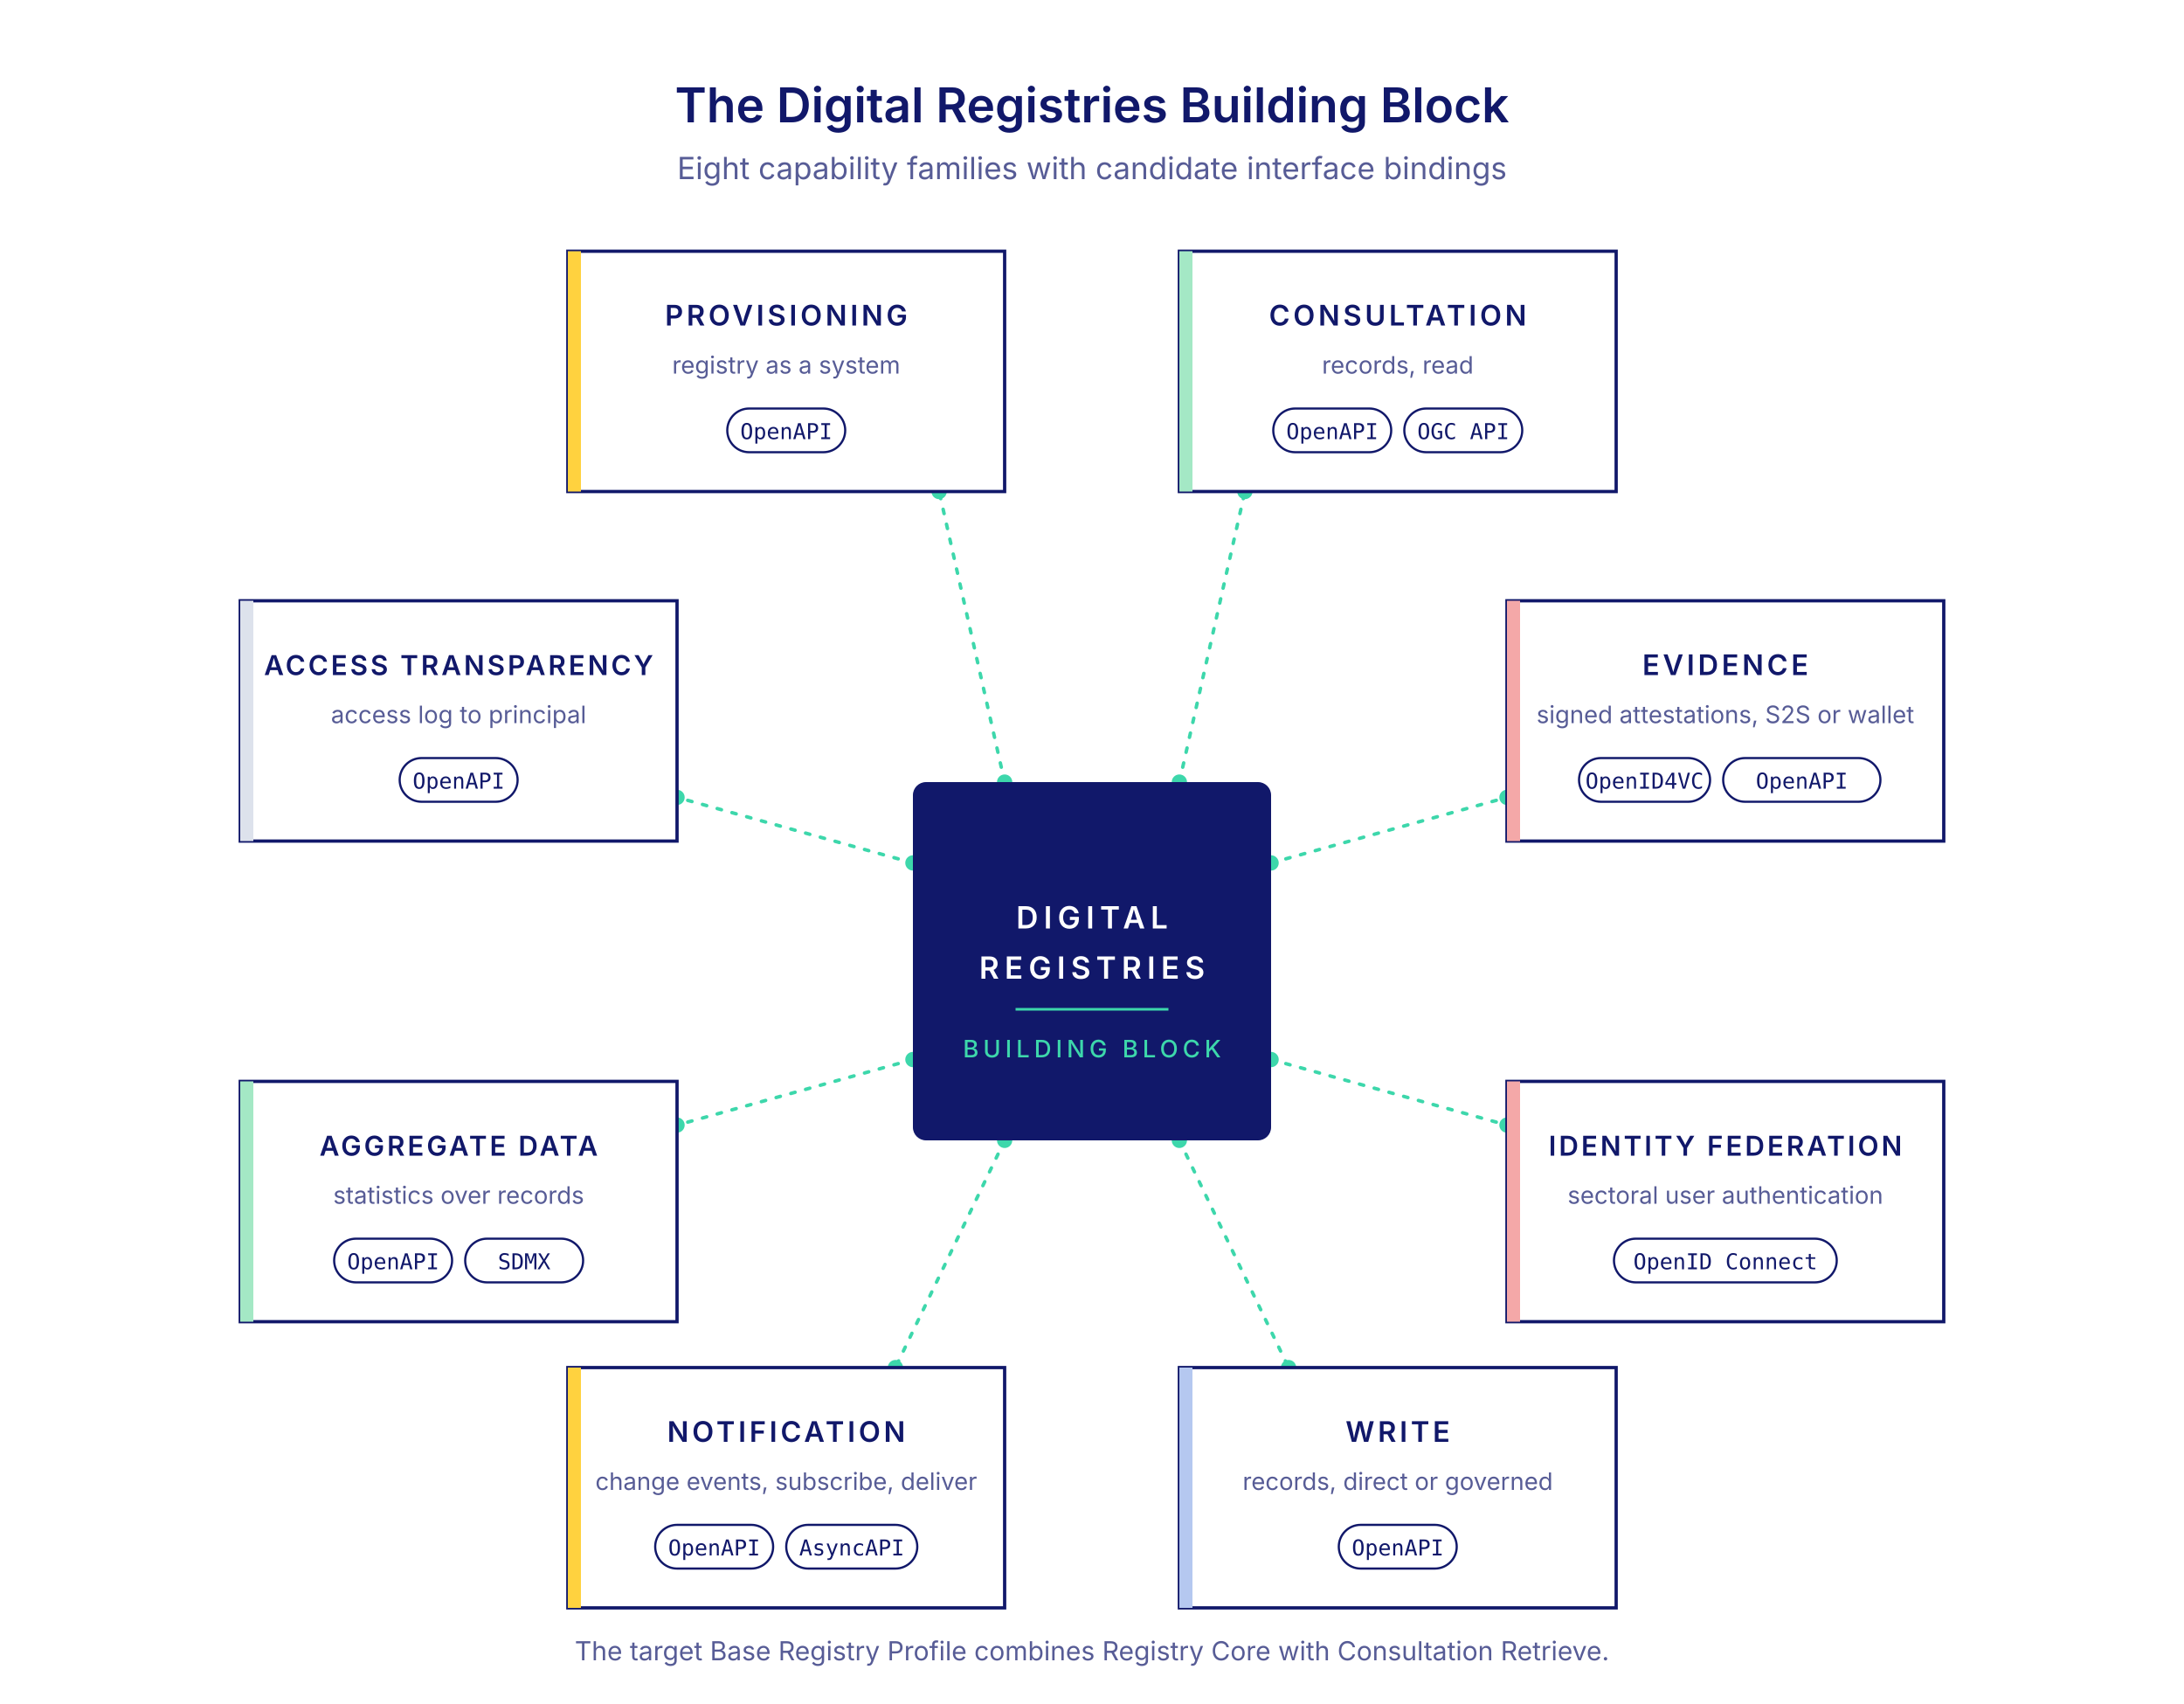
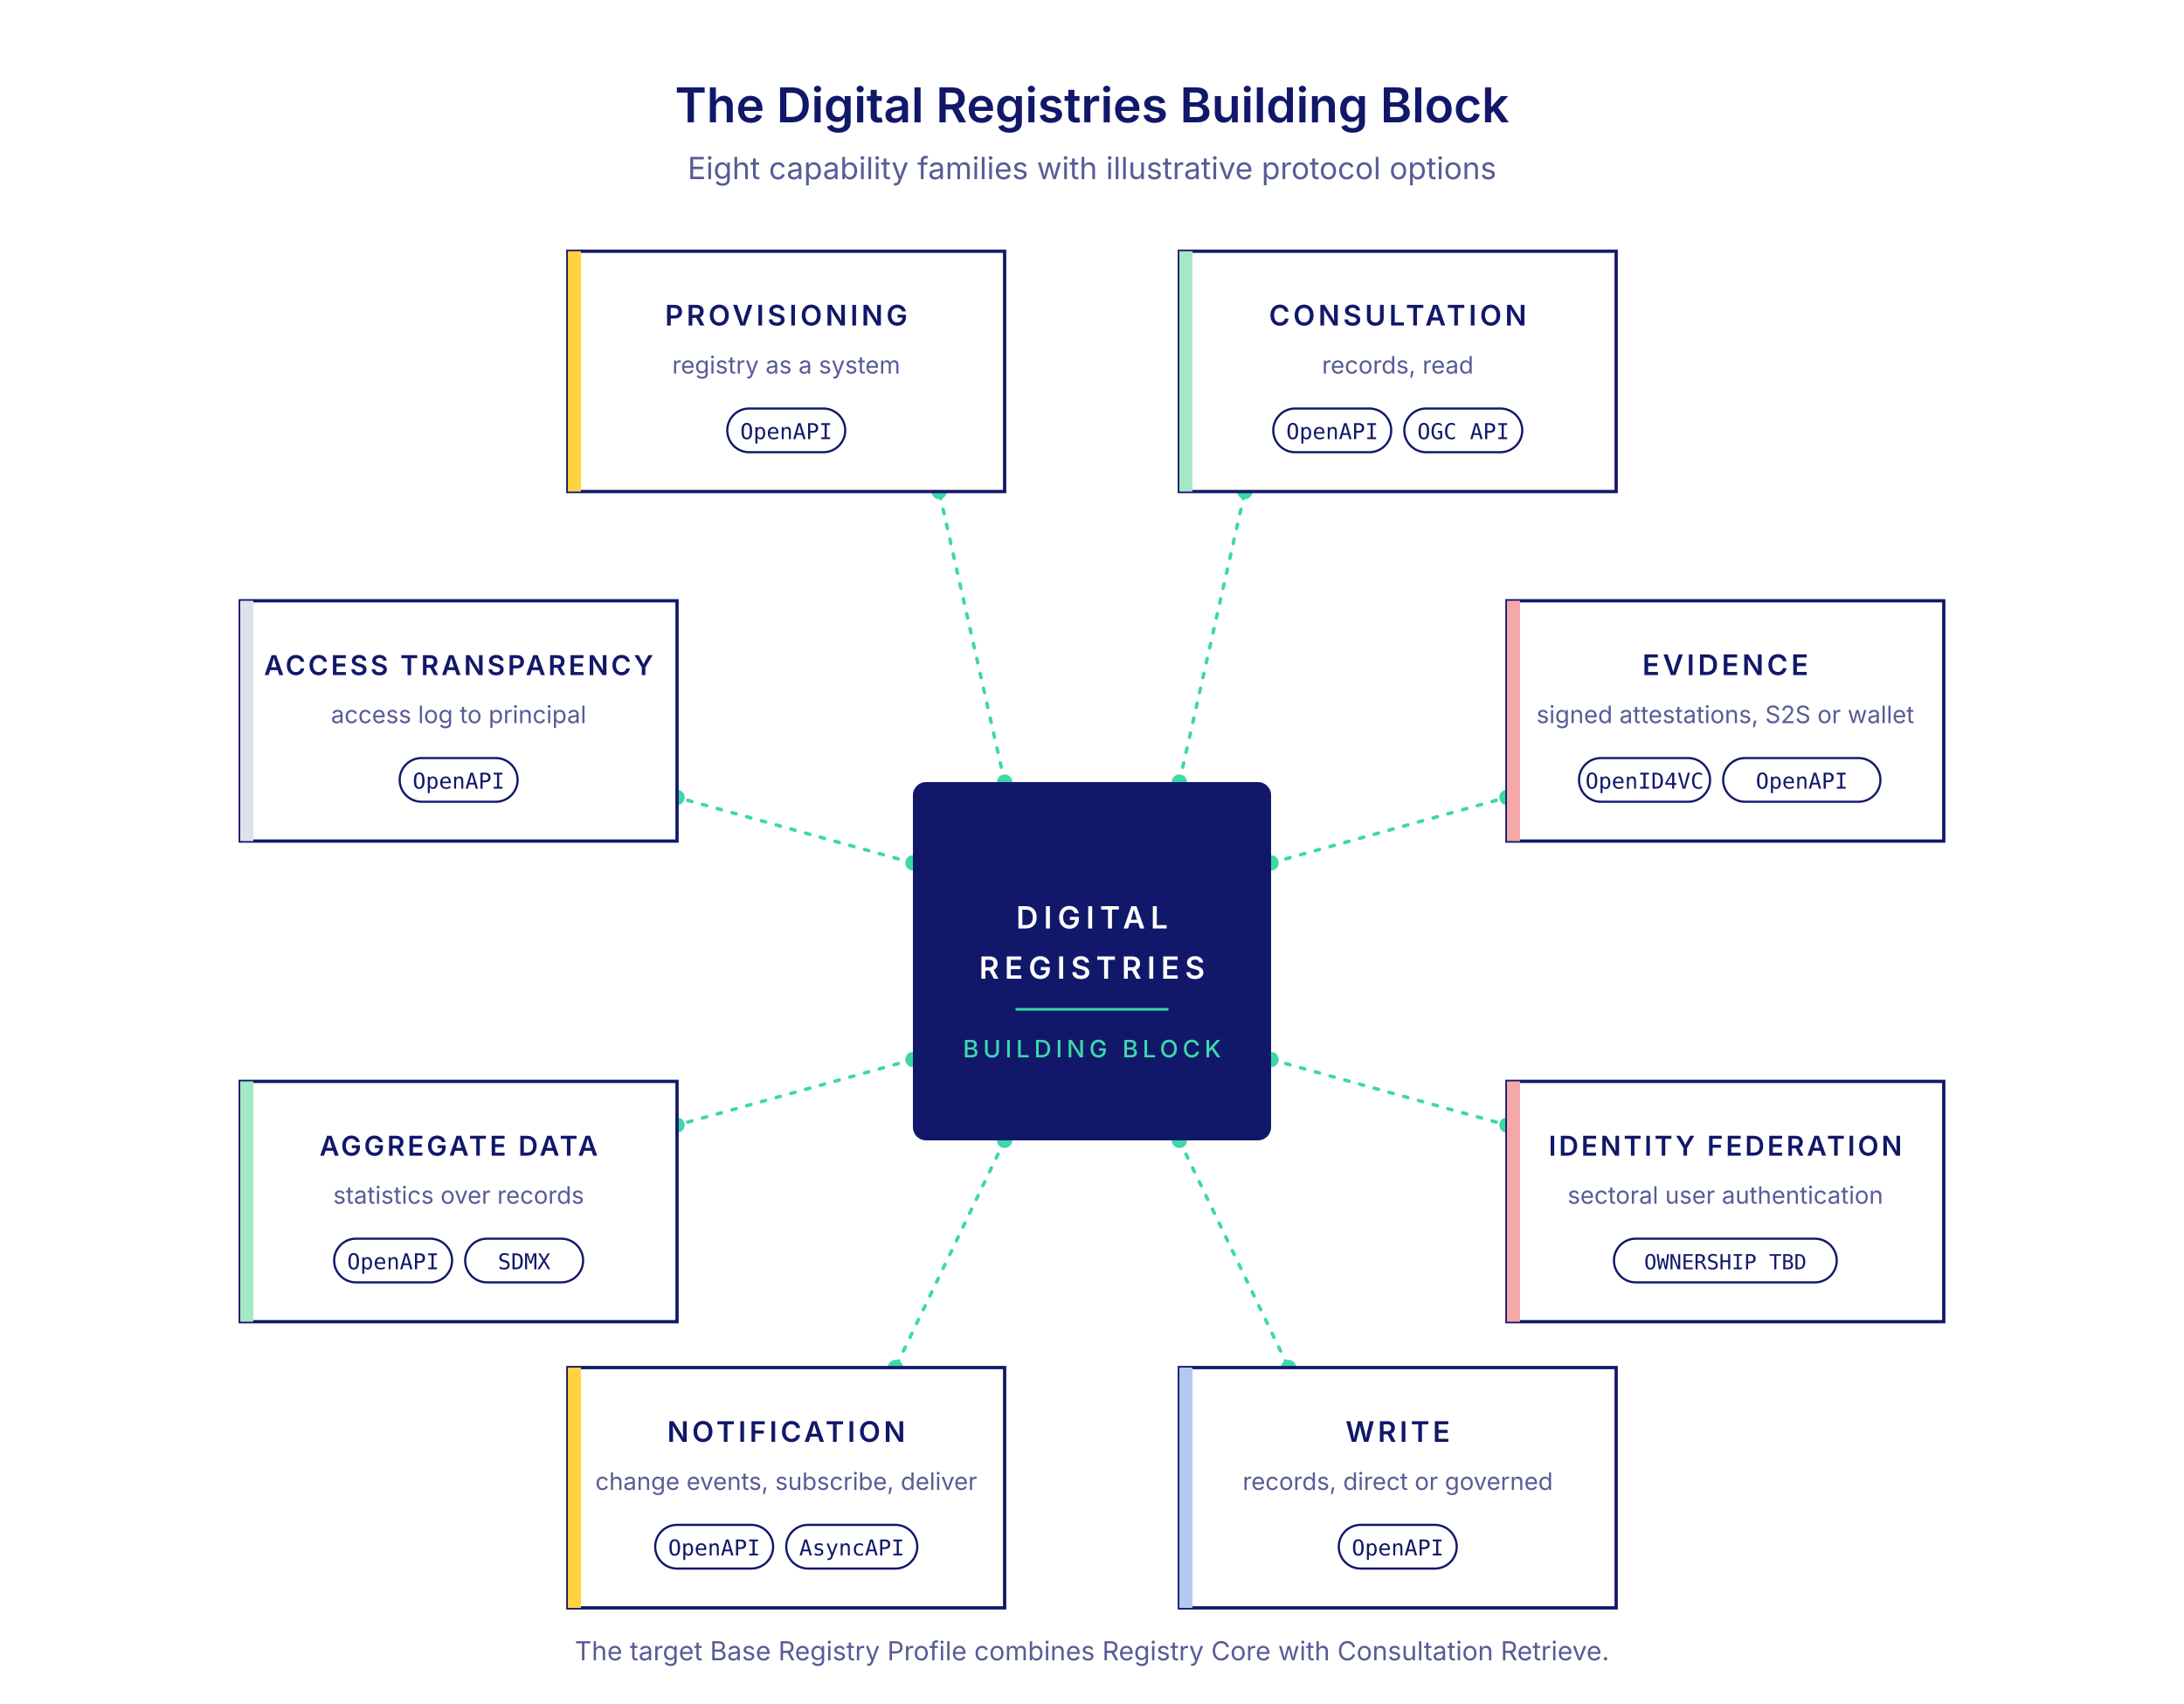
<svg xmlns="http://www.w3.org/2000/svg" viewBox="0 0 1000 780" font-family="'IBM Plex Sans', 'Inter', system-ui, -apple-system, 'Segoe UI', sans-serif">
  <rect width="1000" height="780" fill="#FFFFFF" />
  <text x="500" y="56" text-anchor="middle" fill="#11186A" font-size="22" font-weight="600">
    The Digital Registries Building Block
  </text>
  <text x="500" y="82" text-anchor="middle" fill="#11186A" fill-opacity="0.7" font-size="14" font-weight="400">
-     Eight capability families with candidate interface bindings
+     Eight capability families with illustrative protocol options
  </text>
  <g stroke="#3DD7AB" stroke-width="1.6" fill="none" stroke-dasharray="2 5" stroke-linecap="round">
    <line x1="460" y1="358" x2="430" y2="225" />
    <line x1="540" y1="358" x2="570" y2="225" />
    <line x1="582" y1="395" x2="690" y2="365" />
    <line x1="540" y1="522" x2="590" y2="626" />
    <line x1="460" y1="522" x2="410" y2="626" />
    <line x1="418" y1="485" x2="310" y2="515" />
    <line x1="418" y1="395" x2="310" y2="365" />
    <line x1="582" y1="485" x2="690" y2="515" />
  </g>
  <g fill="#3DD7AB">
    <circle cx="460" cy="358" r="3.5" />
    <circle cx="540" cy="358" r="3.5" />
    <circle cx="582" cy="395" r="3.5" />
    <circle cx="540" cy="522" r="3.5" />
    <circle cx="460" cy="522" r="3.5" />
    <circle cx="418" cy="485" r="3.5" />
    <circle cx="418" cy="395" r="3.5" />
    <circle cx="582" cy="485" r="3.5" />
    <circle cx="430" cy="225" r="3.5" />
    <circle cx="570" cy="225" r="3.5" />
    <circle cx="690" cy="365" r="3.5" />
    <circle cx="590" cy="626" r="3.5" />
    <circle cx="410" cy="626" r="3.5" />
    <circle cx="310" cy="515" r="3.5" />
    <circle cx="310" cy="365" r="3.5" />
    <circle cx="690" cy="515" r="3.5" />
  </g>
  <rect x="418" y="358" width="164" height="164" rx="6" fill="#11186A" />
  <text x="500" y="425" text-anchor="middle" fill="#FFFFFF" font-size="14" font-weight="600" letter-spacing="2.5">DIGITAL</text>
  <text x="500" y="448" text-anchor="middle" fill="#FFFFFF" font-size="14" font-weight="600" letter-spacing="2.5">REGISTRIES</text>
  <line x1="465" y1="462" x2="535" y2="462" stroke="#3DD7AB" stroke-width="1.2" />
  <text x="500" y="484" text-anchor="middle" fill="#3DD7AB" font-size="11" font-weight="500" letter-spacing="2">BUILDING BLOCK</text>
  <g transform="translate(260, 115)">
    <rect width="200" height="110" fill="#FFFFFF" stroke="#11186A" stroke-width="1.5" />
    <rect x="0" y="0" width="6" height="110" rx="0" fill="#FFD23F" />
    <text x="100" y="34" text-anchor="middle" fill="#11186A" font-size="13" font-weight="600" letter-spacing="1.5">PROVISIONING</text>
    <text x="100" y="56" text-anchor="middle" fill="#11186A" fill-opacity="0.7" font-size="11">registry as a system</text>
    <g transform="translate(73, 72)">
      <rect width="54" height="20" rx="10" fill="#FFFFFF" stroke="#11186A" stroke-width="1" />
      <text x="27" y="14" text-anchor="middle" fill="#11186A" font-size="10" font-weight="500" font-family="'IBM Plex Mono', ui-monospace, 'SF Mono', Menlo, monospace">OpenAPI</text>
    </g>
  </g>
  <g transform="translate(540, 115)">
    <rect width="200" height="110" fill="#FFFFFF" stroke="#11186A" stroke-width="1.5" />
    <rect x="0" y="0" width="6" height="110" rx="0" fill="#A4E8C5" />
    <text x="100" y="34" text-anchor="middle" fill="#11186A" font-size="13" font-weight="600" letter-spacing="1.5">CONSULTATION</text>
    <text x="100" y="56" text-anchor="middle" fill="#11186A" fill-opacity="0.7" font-size="11">records, read</text>
    <g transform="translate(43, 72)">
      <rect width="54" height="20" rx="10" fill="#FFFFFF" stroke="#11186A" stroke-width="1" />
      <text x="27" y="14" text-anchor="middle" fill="#11186A" font-size="10" font-weight="500" font-family="'IBM Plex Mono', ui-monospace, 'SF Mono', Menlo, monospace">OpenAPI</text>
    </g>
    <g transform="translate(103, 72)">
      <rect width="54" height="20" rx="10" fill="#FFFFFF" stroke="#11186A" stroke-width="1" />
      <text x="27" y="14" text-anchor="middle" fill="#11186A" font-size="10" font-weight="500" font-family="'IBM Plex Mono', ui-monospace, 'SF Mono', Menlo, monospace">OGC API</text>
    </g>
  </g>
  <g transform="translate(690, 275)">
    <rect width="200" height="110" fill="#FFFFFF" stroke="#11186A" stroke-width="1.5" />
    <rect x="0" y="0" width="6" height="110" rx="0" fill="#F4A8A8" />
    <text x="100" y="34" text-anchor="middle" fill="#11186A" font-size="13" font-weight="600" letter-spacing="1.5">EVIDENCE</text>
    <text x="100" y="56" text-anchor="middle" fill="#11186A" fill-opacity="0.7" font-size="11">signed attestations, S2S or wallet</text>
    <g transform="translate(33, 72)">
      <rect width="60" height="20" rx="10" fill="#FFFFFF" stroke="#11186A" stroke-width="1" />
      <text x="30" y="14" text-anchor="middle" fill="#11186A" font-size="10" font-weight="500" font-family="'IBM Plex Mono', ui-monospace, 'SF Mono', Menlo, monospace">OpenID4VC</text>
    </g>
    <g transform="translate(99, 72)">
      <rect width="72" height="20" rx="10" fill="#FFFFFF" stroke="#11186A" stroke-width="1" />
      <text x="36" y="14" text-anchor="middle" fill="#11186A" font-size="10" font-weight="500" font-family="'IBM Plex Mono', ui-monospace, 'SF Mono', Menlo, monospace">OpenAPI</text>
    </g>
  </g>
  <g transform="translate(540, 626)">
    <rect width="200" height="110" fill="#FFFFFF" stroke="#11186A" stroke-width="1.5" />
    <rect x="0" y="0" width="6" height="110" rx="0" fill="#B5C8F0" />
    <text x="100" y="34" text-anchor="middle" fill="#11186A" font-size="13" font-weight="600" letter-spacing="1.5">WRITE</text>
    <text x="100" y="56" text-anchor="middle" fill="#11186A" fill-opacity="0.7" font-size="11">records, direct or governed</text>
    <g transform="translate(73, 72)">
      <rect width="54" height="20" rx="10" fill="#FFFFFF" stroke="#11186A" stroke-width="1" />
      <text x="27" y="14" text-anchor="middle" fill="#11186A" font-size="10" font-weight="500" font-family="'IBM Plex Mono', ui-monospace, 'SF Mono', Menlo, monospace">OpenAPI</text>
    </g>
  </g>
  <g transform="translate(260, 626)">
    <rect width="200" height="110" fill="#FFFFFF" stroke="#11186A" stroke-width="1.5" />
    <rect x="0" y="0" width="6" height="110" rx="0" fill="#FFD23F" />
    <text x="100" y="34" text-anchor="middle" fill="#11186A" font-size="13" font-weight="600" letter-spacing="1.5">NOTIFICATION</text>
    <text x="100" y="56" text-anchor="middle" fill="#11186A" fill-opacity="0.7" font-size="11">change events, subscribe, deliver</text>
    <g transform="translate(40, 72)">
      <rect width="54" height="20" rx="10" fill="#FFFFFF" stroke="#11186A" stroke-width="1" />
      <text x="27" y="14" text-anchor="middle" fill="#11186A" font-size="10" font-weight="500" font-family="'IBM Plex Mono', ui-monospace, 'SF Mono', Menlo, monospace">OpenAPI</text>
    </g>
    <g transform="translate(100, 72)">
      <rect width="60" height="20" rx="10" fill="#FFFFFF" stroke="#11186A" stroke-width="1" />
      <text x="30" y="14" text-anchor="middle" fill="#11186A" font-size="10" font-weight="500" font-family="'IBM Plex Mono', ui-monospace, 'SF Mono', Menlo, monospace">AsyncAPI</text>
    </g>
  </g>
  <g transform="translate(110, 495)">
    <rect width="200" height="110" fill="#FFFFFF" stroke="#11186A" stroke-width="1.5" />
    <rect x="0" y="0" width="6" height="110" rx="0" fill="#A4E8C5" />
    <text x="100" y="34" text-anchor="middle" fill="#11186A" font-size="12.5" font-weight="600" letter-spacing="1.2">AGGREGATE DATA</text>
    <text x="100" y="56" text-anchor="middle" fill="#11186A" fill-opacity="0.7" font-size="11">statistics over records</text>
    <g transform="translate(43, 72)">
      <rect width="54" height="20" rx="10" fill="#FFFFFF" stroke="#11186A" stroke-width="1" />
      <text x="27" y="14" text-anchor="middle" fill="#11186A" font-size="10" font-weight="500" font-family="'IBM Plex Mono', ui-monospace, 'SF Mono', Menlo, monospace">OpenAPI</text>
    </g>
    <g transform="translate(103, 72)">
      <rect width="54" height="20" rx="10" fill="#FFFFFF" stroke="#11186A" stroke-width="1" />
      <text x="27" y="14" text-anchor="middle" fill="#11186A" font-size="10" font-weight="500" font-family="'IBM Plex Mono', ui-monospace, 'SF Mono', Menlo, monospace">SDMX</text>
    </g>
  </g>
  <g transform="translate(110, 275)">
    <rect width="200" height="110" fill="#FFFFFF" stroke="#11186A" stroke-width="1.5" />
    <rect x="0" y="0" width="6" height="110" rx="0" fill="#DDE2EC" />
    <text x="100" y="34" text-anchor="middle" fill="#11186A" font-size="12.5" font-weight="600" letter-spacing="1.2">ACCESS TRANSPARENCY</text>
    <text x="100" y="56" text-anchor="middle" fill="#11186A" fill-opacity="0.7" font-size="11">access log to principal</text>
    <g transform="translate(73, 72)">
      <rect width="54" height="20" rx="10" fill="#FFFFFF" stroke="#11186A" stroke-width="1" />
      <text x="27" y="14" text-anchor="middle" fill="#11186A" font-size="10" font-weight="500" font-family="'IBM Plex Mono', ui-monospace, 'SF Mono', Menlo, monospace">OpenAPI</text>
    </g>
  </g>
  <g transform="translate(690, 495)">
    <rect width="200" height="110" fill="#FFFFFF" stroke="#11186A" stroke-width="1.5" />
    <rect x="0" y="0" width="6" height="110" rx="0" fill="#F4A8A8" />
    <text x="100" y="34" text-anchor="middle" fill="#11186A" font-size="12.5" font-weight="600" letter-spacing="1.2">IDENTITY FEDERATION</text>
    <text x="100" y="56" text-anchor="middle" fill="#11186A" fill-opacity="0.7" font-size="11">sectoral user authentication</text>
    <g transform="translate(49, 72)">
      <rect width="102" height="20" rx="10" fill="#FFFFFF" stroke="#11186A" stroke-width="1" />
-       <text x="51" y="14" text-anchor="middle" fill="#11186A" font-size="10" font-weight="500" font-family="'IBM Plex Mono', ui-monospace, 'SF Mono', Menlo, monospace">OpenID Connect</text>
+       <text x="51" y="14" text-anchor="middle" fill="#11186A" font-size="9.5" font-weight="500" font-family="'IBM Plex Mono', ui-monospace, 'SF Mono', Menlo, monospace">OWNERSHIP TBD</text>
    </g>
  </g>
  <text x="500" y="760" text-anchor="middle" fill="#11186A" fill-opacity="0.7" font-size="12">
    The target Base Registry Profile combines Registry Core with Consultation Retrieve.
  </text>
</svg>
